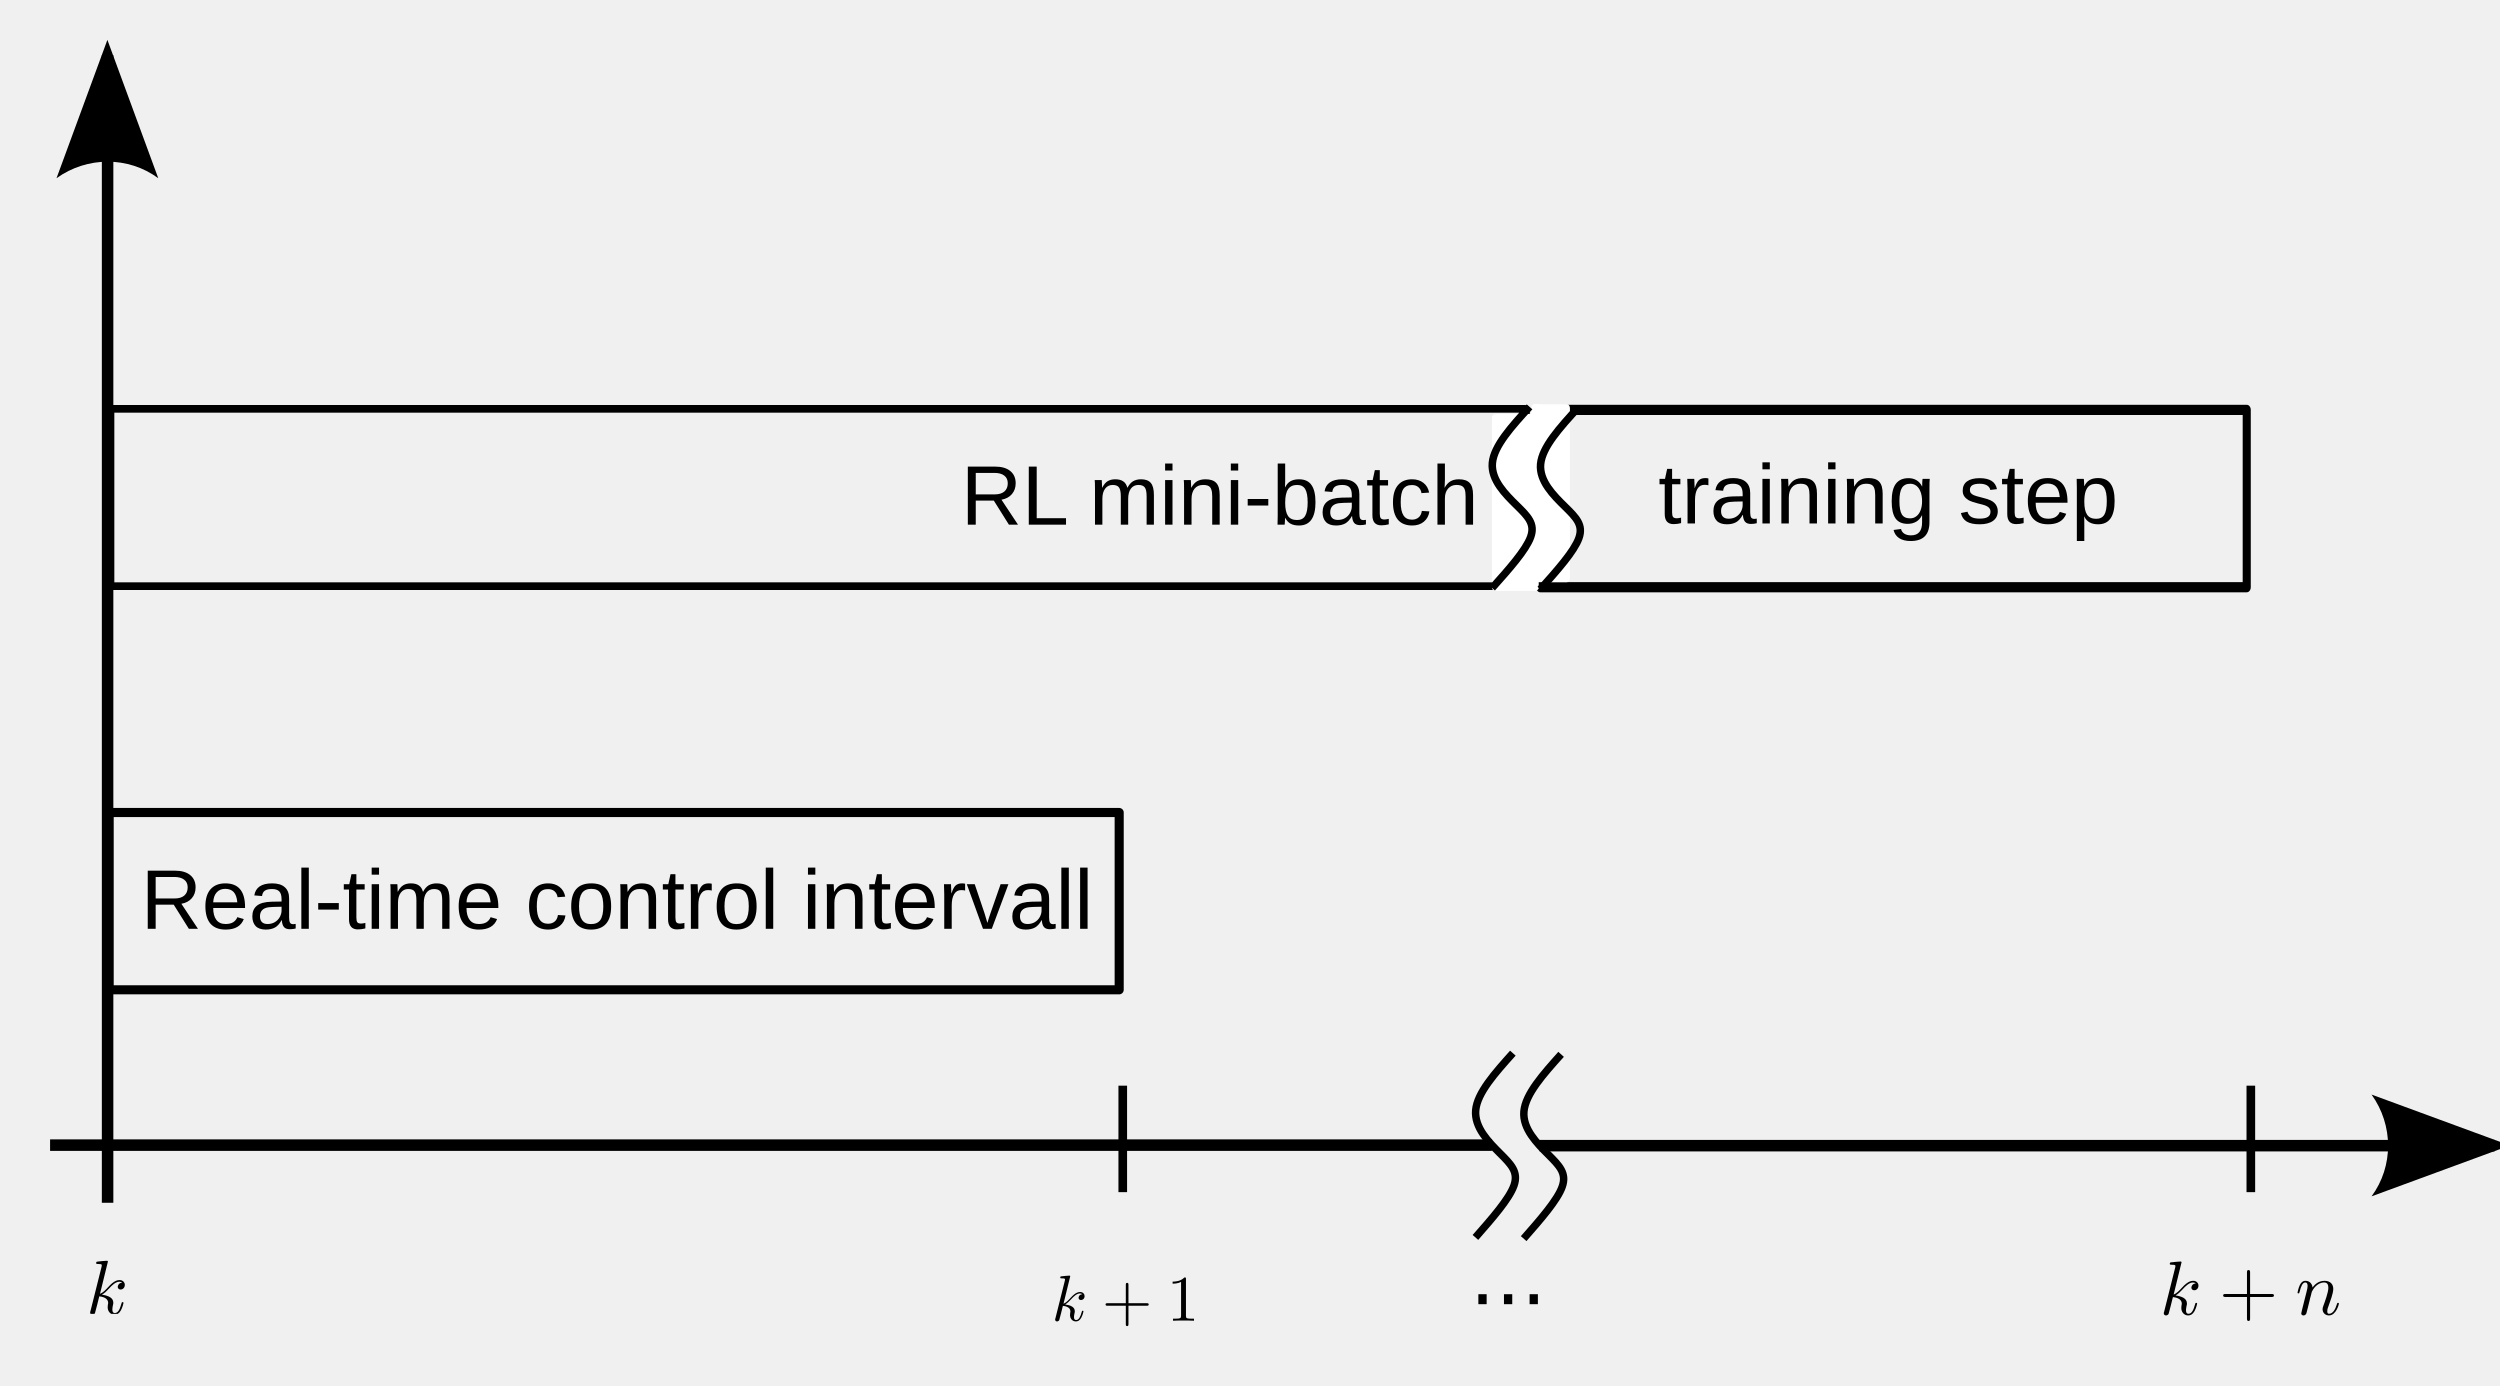
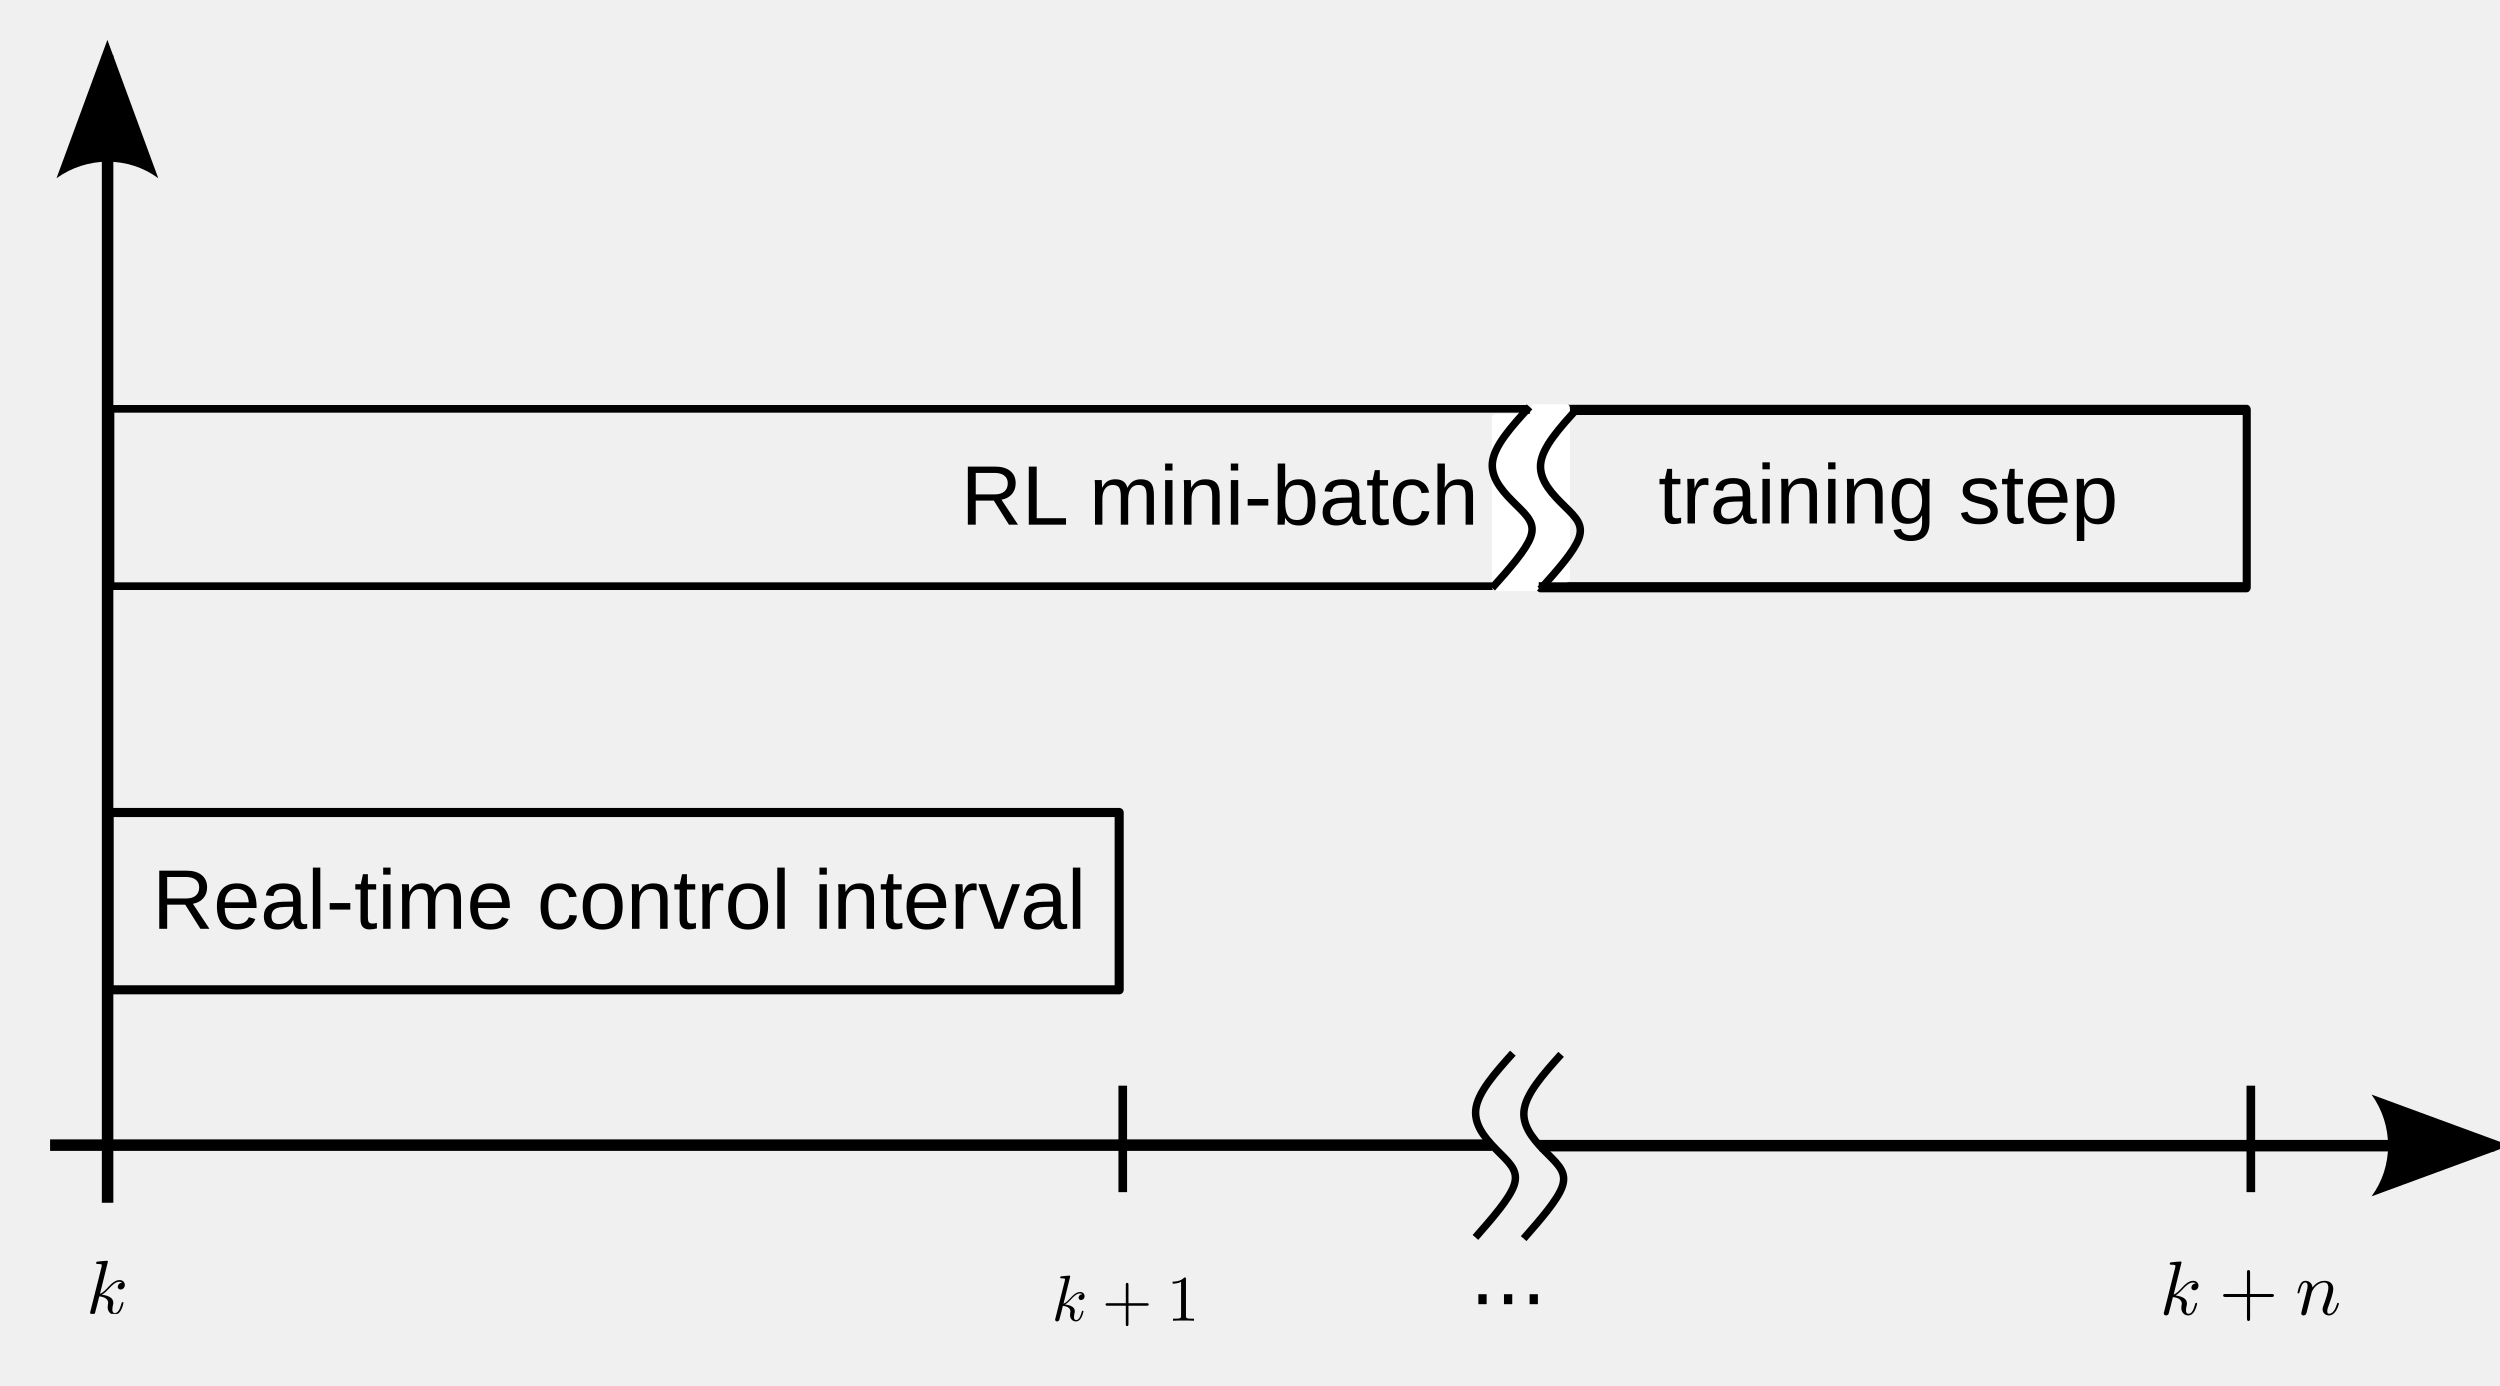
<svg xmlns="http://www.w3.org/2000/svg" width="434.368" height="240.665" id="svg2" version="1.0">
  <defs id="defs4">
    <marker orient="auto" refY="0" refX="0" id="TriangleInL" style="overflow:visible">
      <path id="path2846" d="M 5.77,0 -2.88,5 V -5 Z" style="fill-rule:evenodd;stroke:#000000;stroke-width:1pt;marker-start:none" transform="scale(-0.8)" />
    </marker>
    <marker orient="auto" refY="0" refX="0" id="TriangleOutL" style="overflow:visible">
      <path id="path2837" d="M 5.77,0 -2.88,5 V -5 Z" style="fill-rule:evenodd;stroke:#000000;stroke-width:1pt;marker-start:none" transform="scale(0.8)" />
    </marker>
    <marker orient="auto" refY="0" refX="0" id="Arrow1Lend" style="overflow: visible;">
      <path id="path2932" d="M 0,0 L 5,-5 L -12.5,0 L 5,5 L 0,0 z " style="fill-rule: evenodd; stroke: black; stroke-width: 1pt; marker-start: none;" transform="matrix(-0.8, 0, 0, -0.8, -10, 0)" />
    </marker>
    <marker orient="auto" refY="0" refX="0" id="Dot_l" style="overflow: visible;">
      <path id="path2873" d="M -2.5,-1 C -2.5,1.76 -4.74,4 -7.5,4 C -10.26,4 -12.5,1.76 -12.5,-1 C -12.5,-3.76 -10.26,-6 -7.5,-6 C -4.74,-6 -2.5,-3.76 -2.5,-1 z " style="fill-rule: evenodd; stroke: black; stroke-width: 1pt; marker-start: none; marker-end: none;" transform="matrix(0.8, 0, 0, 0.8, 5.92, 0.8)" />
    </marker>
    <marker orient="auto" refY="0" refX="0" id="DiamondS" style="overflow: visible;">
      <path id="path2849" d="M 0,-7.071 L -7.071,0 L 0,7.071 L 7.071,0 L 0,-7.071 z " style="fill-rule: evenodd; stroke: black; stroke-width: 1pt; marker-start: none;" transform="scale(0.2)" />
    </marker>
    <marker orient="auto" refY="0" refX="0" id="StopL" style="overflow: visible;">
      <path id="path2828" d="M 0,5.65 L 0,-5.65" style="fill: none; fill-opacity: 0.75; fill-rule: evenodd; stroke: black; stroke-width: 1pt;" transform="scale(0.8)" />
    </marker>
    <marker orient="auto" refY="0" refX="0" id="Arrow2Lend" style="overflow:visible">
      <path id="path2914" style="font-size:12px;fill-rule:evenodd;stroke-width:0.625;stroke-linejoin:round" d="M 8.719,4.034 -2.207,0.016 8.719,-4.002 c -1.745,2.372 -1.735,5.617 -6e-7,8.035 z" transform="matrix(-1.1,0,0,-1.1,-1.1,0)" />
    </marker>
    <clipPath id="clipPath7036">
      <path clip-rule="nonzero" d="M 0,0 H 5.5 V 6.918 H 0 Z m 0,0" id="path1881" />
    </clipPath>
    <clipPath id="clipPath172">
      <path clip-rule="nonzero" d="M 0,0 H 6 V 7.75 H 0 Z m 0,0" id="path7653" />
    </clipPath>
    <clipPath id="clipPath9753">
      <path clip-rule="nonzero" d="m 8,1 h 7 V 7.75 H 8 Z m 0,0" id="path6757" />
    </clipPath>
    <clipPath id="clipPath982">
      <path clip-rule="nonzero" d="M 0,0 H 6 V 7.75 H 0 Z m 0,0" id="path6" />
    </clipPath>
    <clipPath id="clipPath6044">
      <path clip-rule="nonzero" d="m 8,1 h 7 V 7.75 H 8 Z m 0,0" id="path9064" />
    </clipPath>
    <clipPath id="clipPath5812">
      <path clip-rule="nonzero" d="m 18,0 h 4.656 V 7 H 18 Z m 0,0" id="path531" />
    </clipPath>
    <clipPath id="clipPath4556">
      <path clip-rule="nonzero" d="m 26,5 h 4 v 4.77 h -4 z m 0,0" id="path1859" />
    </clipPath>
    <clipPath id="clipPath3370">
      <path clip-rule="nonzero" d="M 0,0 H 5 V 6.918 H 0 Z m 0,0" id="path2983" />
    </clipPath>
    <clipPath id="clipPath5905">
      <path clip-rule="nonzero" d="M 5,0 H 8.402 V 6.918 H 5 Z m 0,0" id="path1120" />
    </clipPath>
    <clipPath id="clipPath4041">
      <path clip-rule="nonzero" d="M 0,0 H 8 V 6.809 H 0 Z m 0,0" id="path246" />
    </clipPath>
    <clipPath id="clipPath6575">
      <path clip-rule="nonzero" d="m 8,0 h 3.898 V 6.809 H 8 Z m 0,0" id="path1980" />
    </clipPath>
    <clipPath id="clipPath6902">
      <path clip-rule="nonzero" d="M 0,0 H 6 V 7.75 H 0 Z m 0,0" id="path5844" />
    </clipPath>
    <clipPath id="clipPath8799">
      <path clip-rule="nonzero" d="m 8,1 h 7 V 7.75 H 8 Z m 0,0" id="path1395" />
    </clipPath>
    <clipPath id="clipPath210">
      <path clip-rule="nonzero" d="m 17,2 h 6.656 V 7.75 H 17 Z m 0,0" id="path9432" />
    </clipPath>
    <marker orient="auto" refY="0" refX="0" id="Arrow2Lend-9" style="overflow:visible">
      <path id="path2914-0" style="font-size:12px;fill-rule:evenodd;stroke-width:0.625;stroke-linejoin:round" d="M 8.719,4.034 -2.207,0.016 8.719,-4.002 c -1.745,2.372 -1.735,5.617 -6e-7,8.035 z" transform="matrix(-1.1,0,0,-1.1,-1.1,0)" />
    </marker>
  </defs>
  <g id="layer1" transform="translate(-23.6733, -4.47937)">
    <g id="g20830" transform="matrix(0.7920456,0,0,1,51.1068,0)" style="stroke-width:1.124">
      <rect style="fill:none;fill-rule:evenodd;stroke:#000000;stroke-width:1.773;stroke-linejoin:round;stroke-dasharray:none;stroke-opacity:1" id="rect19580-1" width="154.972" height="30.81" x="303.246" y="75.695" />
      <rect style="fill:#ffffff;fill-opacity:1;fill-rule:evenodd;stroke:#ffffff;stroke-width:1.461;stroke-linejoin:round;stroke-dasharray:none;stroke-opacity:1" id="rect20514" width="7.022" height="29.498" x="301.999" y="75.41" />
    </g>
    <g id="g20830-5" transform="matrix(-1.401208,0,0,-1,713.4292,182.0143)" style="stroke-width:0.845">
      <rect style="fill:none;fill-rule:evenodd;stroke:#000000;stroke-width:1.333;stroke-linejoin:round;stroke-dasharray:none;stroke-opacity:1" id="rect19580-1-3" width="175.514" height="30.81" x="303.233" y="75.695" />
      <rect style="fill:#ffffff;fill-opacity:1;fill-rule:evenodd;stroke:#ffffff;stroke-width:1.098;stroke-linejoin:round;stroke-dasharray:none;stroke-opacity:1" id="rect20514-7" width="4.702" height="29.654" x="302.008" y="75.41" />
    </g>
    <path style="fill:none;fill-rule:evenodd;stroke:#000000;stroke-width:2;stroke-linecap:butt;stroke-linejoin:miter;stroke-miterlimit:4;stroke-dasharray:none;stroke-opacity:1;marker-end:url(#Arrow2Lend)" d="M 42.367,213.457 V 14.06" id="path1872" />
    <path style="fill:none;fill-rule:evenodd;stroke:#000000;stroke-width:2;stroke-linecap:butt;stroke-linejoin:miter;stroke-miterlimit:4;stroke-dasharray:none;stroke-opacity:1;marker-mid:none;marker-end:url(#Arrow2Lend)" d="m 291.17,203.535 h 165.938" id="path1874" />
    <path style="fill:none;fill-rule:evenodd;stroke:#000000;stroke-width:2;stroke-linecap:butt;stroke-linejoin:miter;stroke-miterlimit:4;stroke-dasharray:none;stroke-opacity:1;marker-mid:none" d="M 32.375,203.443 H 282.887" id="path1874-6" />
    <path style="fill:none;fill-rule:evenodd;stroke:#000000;stroke-width:1.5;stroke-linecap:butt;stroke-linejoin:miter;stroke-miterlimit:4;stroke-dasharray:none;stroke-opacity:1" d="m 218.75,193.112 v 18.5" id="path2958" />
    <path style="fill:none;fill-rule:evenodd;stroke:#000000;stroke-width:1.5;stroke-linecap:butt;stroke-linejoin:miter;stroke-miterlimit:4;stroke-dasharray:none;stroke-opacity:1" d="m 414.75,193.112 v 18.5" id="path2964" />
    <text xml:space="preserve" style="font-style:normal;font-weight:normal;line-height:0%;font-family:'Bitstream Vera Sans';fill:#000000;fill-opacity:1;stroke:none;stroke-width:1px;stroke-linecap:butt;stroke-linejoin:miter;stroke-opacity:1" x="279.037" y="231.079" id="text2986">
      <tspan id="tspan2988" x="279.037" y="231.079" style="font-size:14px">...</tspan>
    </text>
    <g transform="translate(39.33874,223.531)" id="g2335">
      <g clip-path="url(#clipPath7036)" id="g17" transform="matrix(1.33333,0,0,1.33333,-0.729167,0.00516637)">
        <g fill="#000000" fill-opacity="1" id="g15">
          <g id="use13" transform="translate(0,6.918)">
            <path d="m 2.859,-6.812 c 0,0 0,-0.109 -0.125,-0.109 -0.234,0 -0.953,0.078 -1.219,0.109 -0.078,0 -0.188,0.016 -0.188,0.188 0,0.125 0.094,0.125 0.234,0.125 0.484,0 0.5,0.062 0.5,0.172 L 2.031,-6.125 0.594,-0.391 c -0.047,0.141 -0.047,0.156 -0.047,0.219 0,0.234 0.203,0.281 0.297,0.281 0.125,0 0.266,-0.094 0.328,-0.203 0.047,-0.094 0.5,-1.938 0.562,-2.188 0.344,0.031 1.156,0.188 1.156,0.844 0,0.078 0,0.109 -0.031,0.219 -0.016,0.109 -0.031,0.234 -0.031,0.344 0,0.578 0.391,0.984 0.906,0.984 0.297,0 0.578,-0.156 0.797,-0.531 0.25,-0.438 0.359,-0.984 0.359,-1 0,-0.109 -0.094,-0.109 -0.125,-0.109 -0.094,0 -0.109,0.047 -0.141,0.188 -0.203,0.719 -0.422,1.234 -0.859,1.234 -0.203,0 -0.328,-0.109 -0.328,-0.469 0,-0.172 0.047,-0.406 0.078,-0.562 C 3.562,-1.312 3.562,-1.344 3.562,-1.453 3.562,-2.094 2.938,-2.375 2.078,-2.5 2.391,-2.672 2.719,-2.984 2.938,-3.234 3.422,-3.766 3.875,-4.188 4.359,-4.188 c 0.062,0 0.078,0 0.094,0.016 0.125,0.016 0.125,0.016 0.219,0.078 0.016,0 0.016,0.016 0.031,0.031 -0.469,0.031 -0.562,0.422 -0.562,0.547 0,0.156 0.109,0.344 0.375,0.344 0.266,0 0.547,-0.219 0.547,-0.609 0,-0.297 -0.234,-0.625 -0.672,-0.625 -0.281,0 -0.734,0.078 -1.453,0.875 -0.344,0.375 -0.734,0.781 -1.109,0.922 z m 0,0" id="path23" />
          </g>
        </g>
      </g>
    </g>
    <g transform="matrix(0.8495135,0,0,0.8495135,207.0021,226.1125)" id="g2581">
      <g clip-path="url(#clipPath172)" id="g27" transform="matrix(1.33333,0,0,1.33333,-0.729167,0.00383313)">
        <g fill="#000000" fill-opacity="1" id="g25">
          <g id="use23" transform="translate(0,6.919)">
            <path d="m 2.859,-6.812 c 0,0 0,-0.109 -0.125,-0.109 -0.234,0 -0.953,0.078 -1.219,0.109 -0.078,0 -0.188,0.016 -0.188,0.188 0,0.125 0.094,0.125 0.234,0.125 0.484,0 0.5,0.062 0.5,0.172 L 2.031,-6.125 0.594,-0.391 c -0.047,0.141 -0.047,0.156 -0.047,0.219 0,0.234 0.203,0.281 0.297,0.281 0.125,0 0.266,-0.094 0.328,-0.203 0.047,-0.094 0.5,-1.938 0.562,-2.188 0.344,0.031 1.156,0.188 1.156,0.844 0,0.078 0,0.109 -0.031,0.219 -0.016,0.109 -0.031,0.234 -0.031,0.344 0,0.578 0.391,0.984 0.906,0.984 0.297,0 0.578,-0.156 0.797,-0.531 0.25,-0.438 0.359,-0.984 0.359,-1 0,-0.109 -0.094,-0.109 -0.125,-0.109 -0.094,0 -0.109,0.047 -0.141,0.188 -0.203,0.719 -0.422,1.234 -0.859,1.234 -0.203,0 -0.328,-0.109 -0.328,-0.469 0,-0.172 0.047,-0.406 0.078,-0.562 C 3.562,-1.312 3.562,-1.344 3.562,-1.453 3.562,-2.094 2.938,-2.375 2.078,-2.5 2.391,-2.672 2.719,-2.984 2.938,-3.234 3.422,-3.766 3.875,-4.188 4.359,-4.188 c 0.062,0 0.078,0 0.094,0.016 0.125,0.016 0.125,0.016 0.219,0.078 0.016,0 0.016,0.016 0.031,0.031 -0.469,0.031 -0.562,0.422 -0.562,0.547 0,0.156 0.109,0.344 0.375,0.344 0.266,0 0.547,-0.219 0.547,-0.609 0,-0.297 -0.234,-0.625 -0.672,-0.625 -0.281,0 -0.734,0.078 -1.453,0.875 -0.344,0.375 -0.734,0.781 -1.109,0.922 z m 0,0" id="path43" />
          </g>
        </g>
      </g>
      <g clip-path="url(#clipPath9753)" id="g33" transform="matrix(1.33333,0,0,1.33333,-0.729167,0.00383313)">
        <g fill="#000000" fill-opacity="1" id="g31">
          <g id="use29" transform="translate(7.714,6.919)">
            <path d="m 4.078,-2.297 h 2.781 C 7,-2.297 7.188,-2.297 7.188,-2.5 7.188,-2.688 7,-2.688 6.859,-2.688 h -2.781 v -2.797 c 0,-0.141 0,-0.328 -0.203,-0.328 -0.203,0 -0.203,0.188 -0.203,0.328 V -2.688 h -2.781 c -0.141,0 -0.328,0 -0.328,0.188 0,0.203 0.188,0.203 0.328,0.203 h 2.781 V 0.5 c 0,0.141 0,0.328 0.203,0.328 0.203,0 0.203,-0.188 0.203,-0.328 z m 0,0" id="path47" />
          </g>
        </g>
      </g>
      <g fill="#000000" fill-opacity="1" id="g37" transform="matrix(1.33333,0,0,1.33333,-0.729167,0.00383313)">
        <g id="use35" transform="translate(17.67461,6.919)">
          <path d="m 2.938,-6.375 c 0,-0.25 0,-0.266 -0.234,-0.266 C 2.078,-6 1.203,-6 0.891,-6 v 0.312 c 0.203,0 0.781,0 1.297,-0.266 v 5.172 c 0,0.359 -0.031,0.469 -0.922,0.469 h -0.312 V 0 c 0.344,-0.031 1.203,-0.031 1.609,-0.031 0.391,0 1.266,0 1.609,0.031 v -0.312 h -0.312 c -0.906,0 -0.922,-0.109 -0.922,-0.469 z m 0,0" id="path51" />
        </g>
      </g>
    </g>
    <g transform="translate(399.627,223.6608)" id="g19374">
      <g clip-path="url(#clipPath6902)" id="g19356" transform="matrix(1.33333,0,0,1.33333,-0.729167,0.00383313)">
        <g fill="#000000" fill-opacity="1" id="g19354">
          <g id="g19352" transform="translate(0,6.919)">
            <path d="m 2.859,-6.812 c 0,0 0,-0.109 -0.125,-0.109 -0.234,0 -0.953,0.078 -1.219,0.109 -0.078,0 -0.188,0.016 -0.188,0.188 0,0.125 0.094,0.125 0.234,0.125 0.484,0 0.5,0.062 0.5,0.172 L 2.031,-6.125 0.594,-0.391 c -0.047,0.141 -0.047,0.156 -0.047,0.219 0,0.234 0.203,0.281 0.297,0.281 0.125,0 0.266,-0.094 0.328,-0.203 0.047,-0.094 0.5,-1.938 0.562,-2.188 0.344,0.031 1.156,0.188 1.156,0.844 0,0.078 0,0.109 -0.031,0.219 -0.016,0.109 -0.031,0.234 -0.031,0.344 0,0.578 0.391,0.984 0.906,0.984 0.297,0 0.578,-0.156 0.797,-0.531 0.25,-0.438 0.359,-0.984 0.359,-1 0,-0.109 -0.094,-0.109 -0.125,-0.109 -0.094,0 -0.109,0.047 -0.141,0.188 -0.203,0.719 -0.422,1.234 -0.859,1.234 -0.203,0 -0.328,-0.109 -0.328,-0.469 0,-0.172 0.047,-0.406 0.078,-0.562 C 3.562,-1.312 3.562,-1.344 3.562,-1.453 3.562,-2.094 2.938,-2.375 2.078,-2.5 2.391,-2.672 2.719,-2.984 2.938,-3.234 3.422,-3.766 3.875,-4.188 4.359,-4.188 c 0.062,0 0.078,0 0.094,0.016 0.125,0.016 0.125,0.016 0.219,0.078 0.016,0 0.016,0.016 0.031,0.031 -0.469,0.031 -0.562,0.422 -0.562,0.547 0,0.156 0.109,0.344 0.375,0.344 0.266,0 0.547,-0.219 0.547,-0.609 0,-0.297 -0.234,-0.625 -0.672,-0.625 -0.281,0 -0.734,0.078 -1.453,0.875 -0.344,0.375 -0.734,0.781 -1.109,0.922 z m 0,0" id="path19350" />
          </g>
        </g>
      </g>
      <g clip-path="url(#clipPath8799)" id="g19364" transform="matrix(1.33333,0,0,1.33333,-0.729167,0.00383313)">
        <g fill="#000000" fill-opacity="1" id="g19362">
          <g id="g19360" transform="translate(7.714,6.919)">
            <path d="m 4.078,-2.297 h 2.781 C 7,-2.297 7.188,-2.297 7.188,-2.5 7.188,-2.688 7,-2.688 6.859,-2.688 h -2.781 v -2.797 c 0,-0.141 0,-0.328 -0.203,-0.328 -0.203,0 -0.203,0.188 -0.203,0.328 V -2.688 h -2.781 c -0.141,0 -0.328,0 -0.328,0.188 0,0.203 0.188,0.203 0.328,0.203 h 2.781 V 0.5 c 0,0.141 0,0.328 0.203,0.328 0.203,0 0.203,-0.188 0.203,-0.328 z m 0,0" id="path19358" />
          </g>
        </g>
      </g>
      <g clip-path="url(#clipPath210)" id="g19372" transform="matrix(1.33333,0,0,1.33333,-0.729167,0.00383313)">
        <g fill="#000000" fill-opacity="1" id="g19370">
          <g id="g19368" transform="translate(17.677,6.919)">
            <path d="m 0.875,-0.594 c -0.031,0.156 -0.094,0.391 -0.094,0.438 0,0.172 0.141,0.266 0.297,0.266 0.125,0 0.297,-0.078 0.375,-0.281 0,-0.016 0.125,-0.484 0.188,-0.734 l 0.219,-0.891 C 1.906,-2.031 1.969,-2.25 2.031,-2.469 c 0.031,-0.172 0.109,-0.469 0.125,-0.5 0.141,-0.312 0.672,-1.219 1.625,-1.219 0.453,0 0.531,0.375 0.531,0.703 0,0.609 -0.484,1.891 -0.641,2.312 C 3.578,-0.938 3.562,-0.812 3.562,-0.703 c 0,0.469 0.359,0.812 0.828,0.812 0.938,0 1.297,-1.453 1.297,-1.531 0,-0.109 -0.078,-0.109 -0.109,-0.109 -0.109,0 -0.109,0.031 -0.156,0.188 -0.203,0.672 -0.531,1.234 -1.016,1.234 -0.172,0 -0.234,-0.094 -0.234,-0.328 0,-0.25 0.078,-0.484 0.172,-0.703 0.188,-0.531 0.609,-1.625 0.609,-2.203 0,-0.656 -0.422,-1.062 -1.141,-1.062 -0.906,0 -1.391,0.641 -1.562,0.875 -0.047,-0.562 -0.453,-0.875 -0.922,-0.875 -0.453,0 -0.641,0.391 -0.734,0.562 C 0.422,-3.5 0.297,-2.906 0.297,-2.875 c 0,0.109 0.094,0.109 0.109,0.109 0.109,0 0.109,-0.016 0.172,-0.234 0.172,-0.703 0.375,-1.188 0.734,-1.188 0.188,0 0.297,0.125 0.297,0.453 0,0.219 -0.031,0.328 -0.156,0.844 z m 0,0" id="path19366" />
          </g>
        </g>
      </g>
    </g>
    <rect style="fill:none;fill-rule:evenodd;stroke:#000000;stroke-width:1.578;stroke-linejoin:round;stroke-dasharray:none;stroke-opacity:1" id="rect19580" width="175.514" height="30.81" x="42.614" y="145.648" />
-     <text xml:space="preserve" style="font-size:14.667px;line-height:1.25;font-family:'Minion Pro';-inkscape-font-specification:'Minion Pro';letter-spacing:0px;word-spacing:0px" x="48.14" y="165.851" id="text19989">
-       <tspan id="tspan19987" x="48.14" y="165.851" style="font-style:normal;font-variant:normal;font-weight:normal;font-stretch:normal;font-size:14.667px;font-family:Arial;-inkscape-font-specification:Arial">Real-time control intervall</tspan>
+     <text xml:space="preserve" style="font-size:14.667px;line-height:1.25;font-family:'Minion Pro';-inkscape-font-specification:'Minion Pro';letter-spacing:0px;word-spacing:0px" x="50.14" y="165.851" id="text19989">
+       <tspan id="tspan19987" x="50.14" y="165.851" style="font-style:normal;font-variant:normal;font-weight:normal;font-stretch:normal;font-size:14.667px;font-family:Arial;-inkscape-font-specification:Arial">Real-time control interval</tspan>
    </text>
    <text xml:space="preserve" style="font-size:14.667px;line-height:1.25;font-family:'Minion Pro';-inkscape-font-specification:'Minion Pro';letter-spacing:0px;word-spacing:0px" x="190.629" y="95.643" id="text19989-2">
      <tspan id="tspan19987-6" x="190.629" y="95.643" style="font-style:normal;font-variant:normal;font-weight:normal;font-stretch:normal;font-size:14.667px;font-family:Arial;-inkscape-font-specification:Arial">RL mini-batch </tspan>
    </text>
    <text xml:space="preserve" style="font-size:14.667px;line-height:1.25;font-family:'Minion Pro';-inkscape-font-specification:'Minion Pro';letter-spacing:0px;word-spacing:0px" x="311.791" y="95.435" id="text19989-2-0">
      <tspan id="tspan19987-6-7" x="311.791" y="95.435" style="font-style:normal;font-variant:normal;font-weight:normal;font-stretch:normal;font-size:14.667px;font-family:Arial;-inkscape-font-specification:Arial">training step</tspan>
    </text>
    <g id="g20233">
      <path style="fill:none;stroke:#000000;stroke-width:1.3;stroke-linecap:butt;stroke-linejoin:miter;stroke-dasharray:none;stroke-opacity:1" d="m 286.529,187.461 c -3.095,3.452 -6.191,6.905 -6.458,9.911 -0.267,3.006 2.292,5.566 4.227,7.5 1.935,1.935 3.244,3.244 2.427,5.574 -0.817,2.33 -3.76,5.682 -6.702,9.034" id="path20117" />
      <path style="fill:none;stroke:#000000;stroke-width:1.3;stroke-linecap:butt;stroke-linejoin:miter;stroke-dasharray:none;stroke-opacity:1" d="m 294.91,187.668 c -3.095,3.452 -6.191,6.905 -6.458,9.911 -0.267,3.006 2.292,5.566 4.227,7.5 1.935,1.935 3.244,3.244 2.427,5.574 -0.817,2.33 -3.76,5.682 -6.702,9.034" id="path20117-6" />
    </g>
    <g id="g20233-0" transform="matrix(1,0,0,0.9832837,2.896919,-109.1579)" style="stroke-width:1.008">
      <path style="fill:none;stroke:#000000;stroke-width:1.311;stroke-linecap:butt;stroke-linejoin:miter;stroke-dasharray:none;stroke-opacity:1" d="m 286.529,187.461 c -3.095,3.452 -6.191,6.905 -6.458,9.911 -0.267,3.006 2.292,5.566 4.227,7.5 1.935,1.935 3.244,3.244 2.427,5.574 -0.817,2.33 -3.76,5.682 -6.702,9.034" id="path20117-9" />
      <path style="fill:none;stroke:#000000;stroke-width:1.311;stroke-linecap:butt;stroke-linejoin:miter;stroke-dasharray:none;stroke-opacity:1" d="m 294.91,187.668 c -3.095,3.452 -6.191,6.905 -6.458,9.911 -0.267,3.006 2.292,5.566 4.227,7.5 1.935,1.935 3.244,3.244 2.427,5.574 -0.817,2.33 -3.76,5.682 -6.702,9.034" id="path20117-6-2" />
    </g>
  </g>
</svg>
